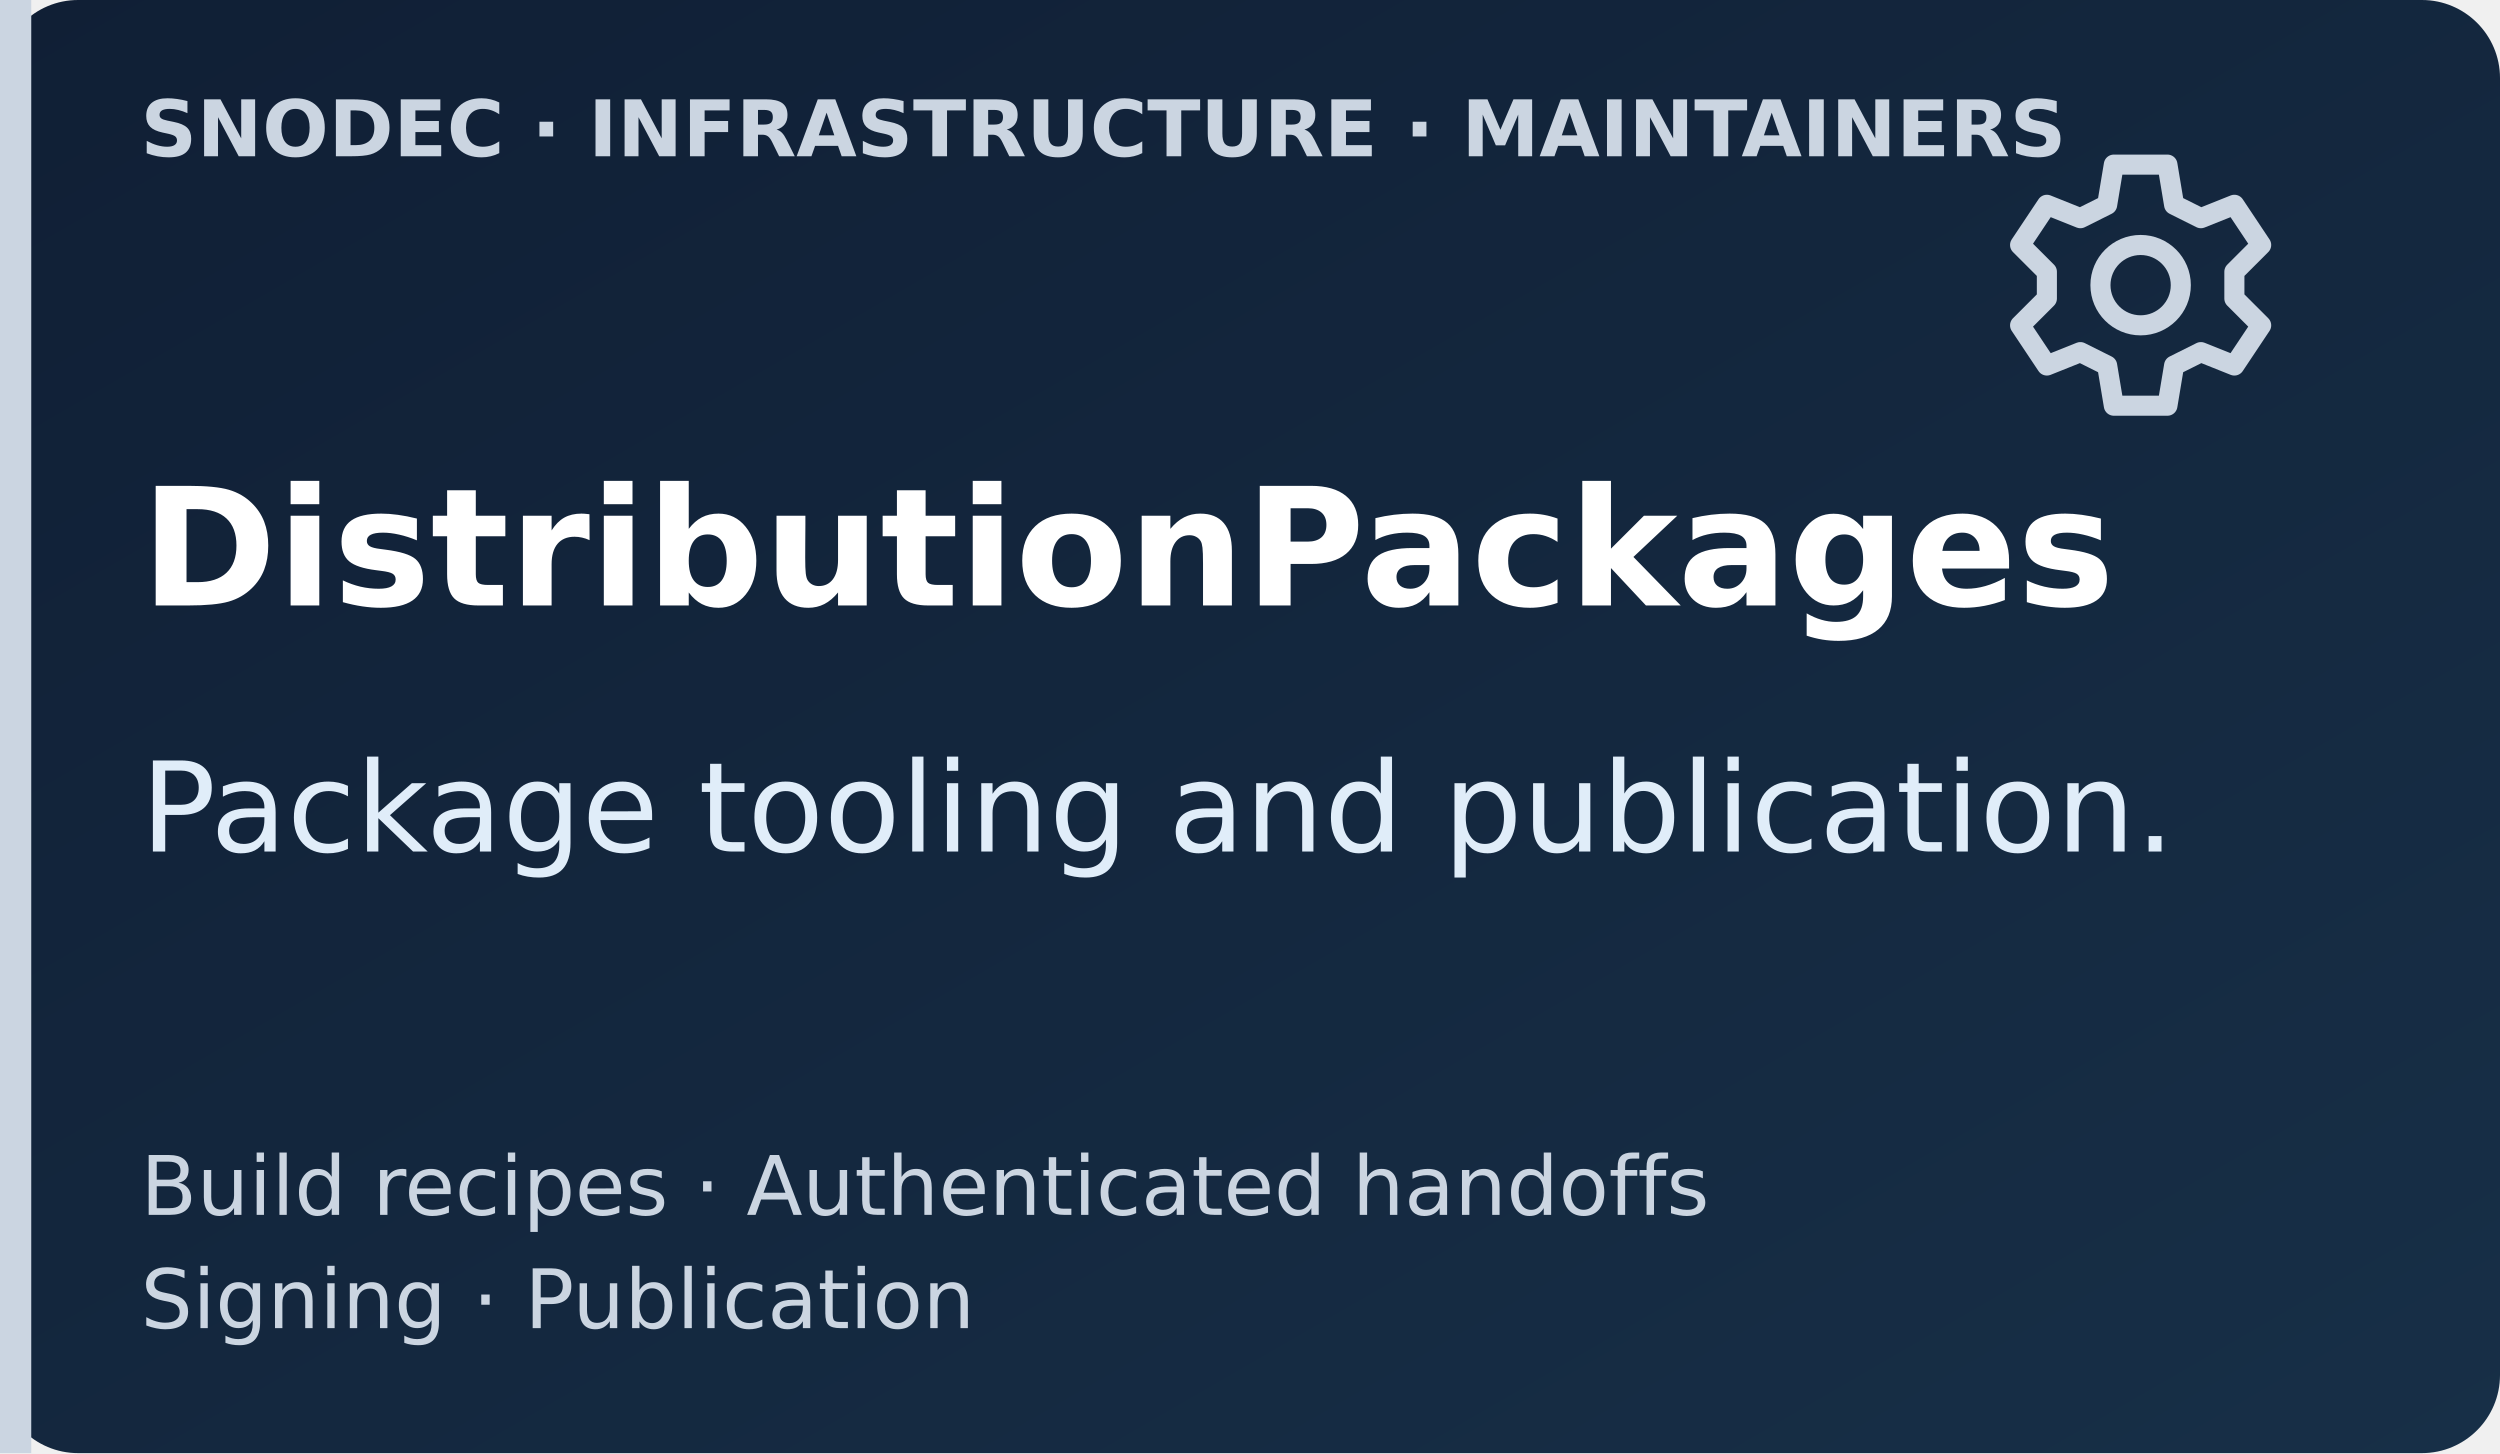
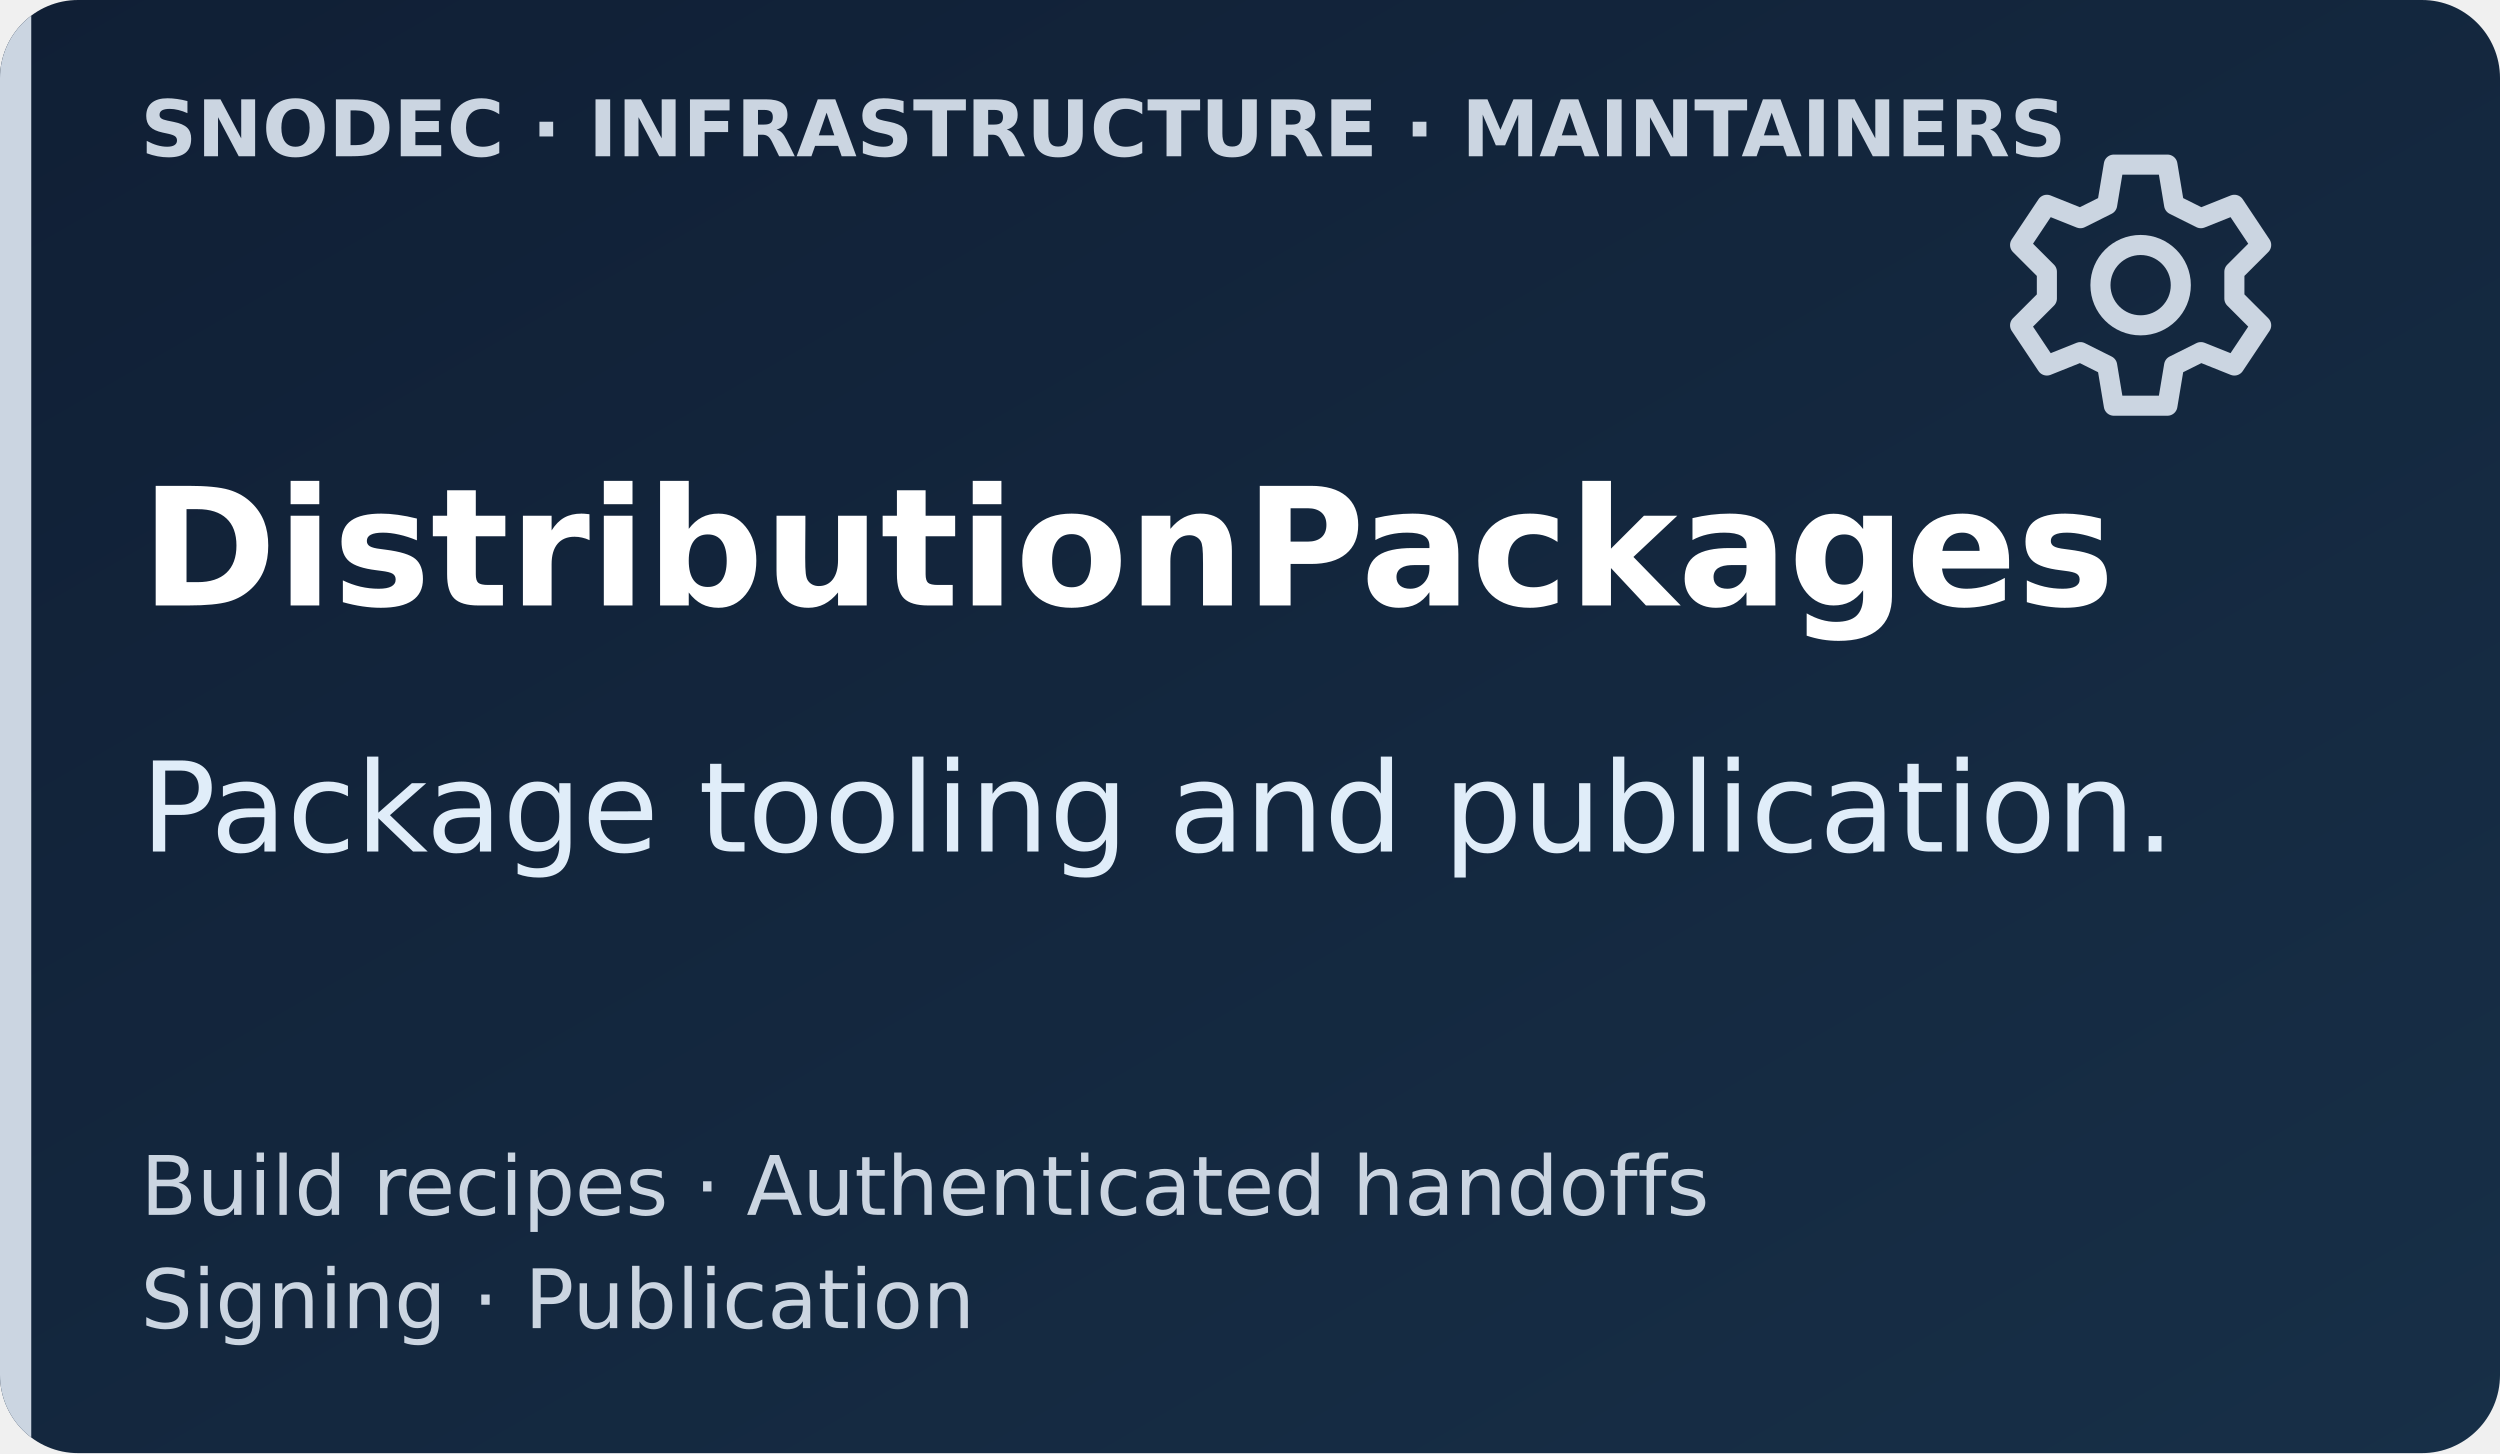
<svg xmlns="http://www.w3.org/2000/svg" width="640" height="372" viewBox="0 0 640 372" role="img" aria-labelledby="title description">
  <defs>
    <linearGradient id="background" x2="1" y2="1">
      <stop stop-color="#101f35" />
      <stop offset="1" stop-color="#172f47" />
    </linearGradient>
+     <clipPath id="banner-outline-clip">
+       <use href="#banner-outline" />
+     </clipPath>
  </defs>
-   <rect width="640" height="372" rx="20" fill="url(#background)" />
-   <rect width="8" height="372" fill="#cbd5e1" />
+   <rect id="banner-outline" width="640" height="372" rx="20" fill="url(#background)" />
+   <g clip-path="url(#banner-outline-clip)">
+     <rect width="8" height="372" fill="#cbd5e1" />
+   </g>
  <g font-family="DejaVu Sans,Verdana,sans-serif">
    <text x="36" y="40" font-size="20" font-weight="700" fill="#cbd5e1">SNODEC · INFRASTRUCTURE · MAINTAINERS</text>
    <text x="36" y="155" font-size="42" font-weight="700" fill="#ffffff">DistributionPackages</text>
    <text x="36" y="218" font-size="32" font-weight="400" fill="#e0edf9">Package tooling and publication.</text>
    <text x="36" y="311" font-size="21" font-weight="400" fill="#cbd5e1">Build recipes · Authenticated handoffs</text>
    <text x="36" y="340" font-size="21" font-weight="400" fill="#cbd5e1">Signing · Publication</text>
  </g>
  <g transform="translate(548 73) scale(3.42857) translate(-12 -12)">
    <g fill="none" stroke="#cbd5e1" stroke-width="1.5" stroke-linecap="round" stroke-linejoin="round">
      <path d="m10 3-.5 3-2 1-2.5-1-2 3 2 2v2l-2 2 2 3 2.5-1 2 1 .5 3h4l.5-3 2-1 2.5 1 2-3-2-2v-2l2-2-2-3-2.5 1-2-1L14 3Z" />
      <circle cx="12" cy="12" r="3" />
    </g>
  </g>
</svg>
